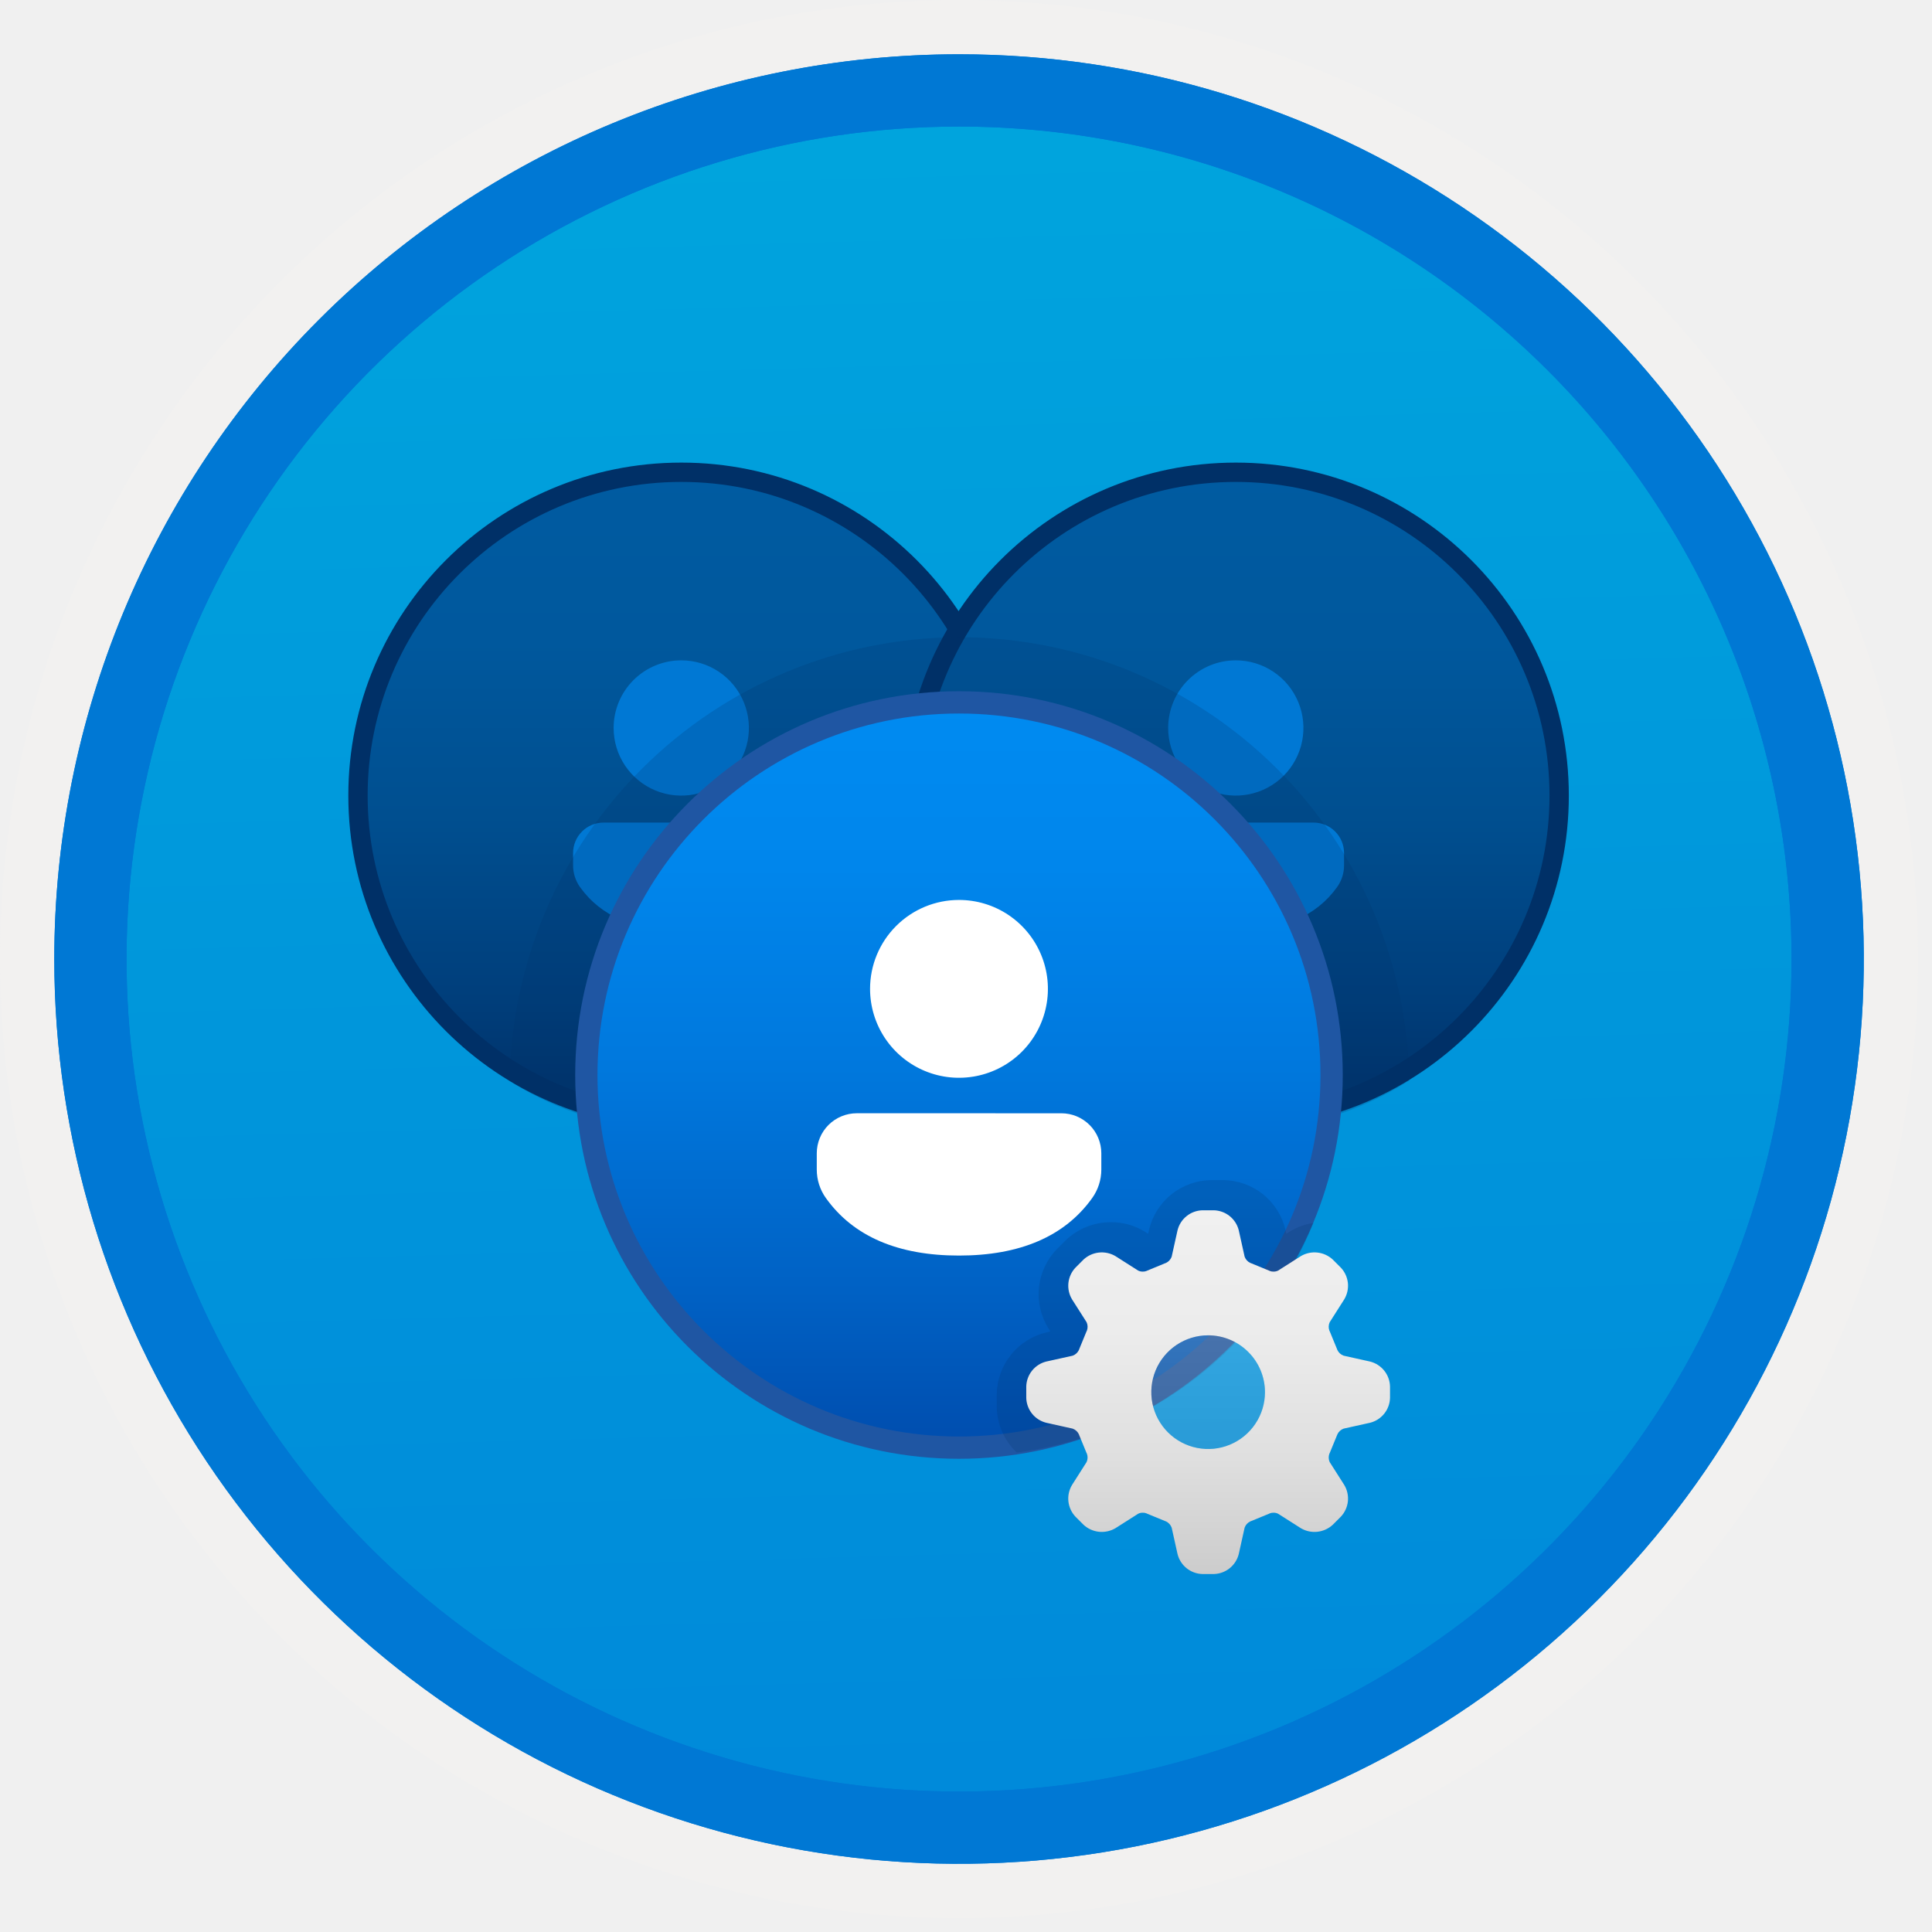
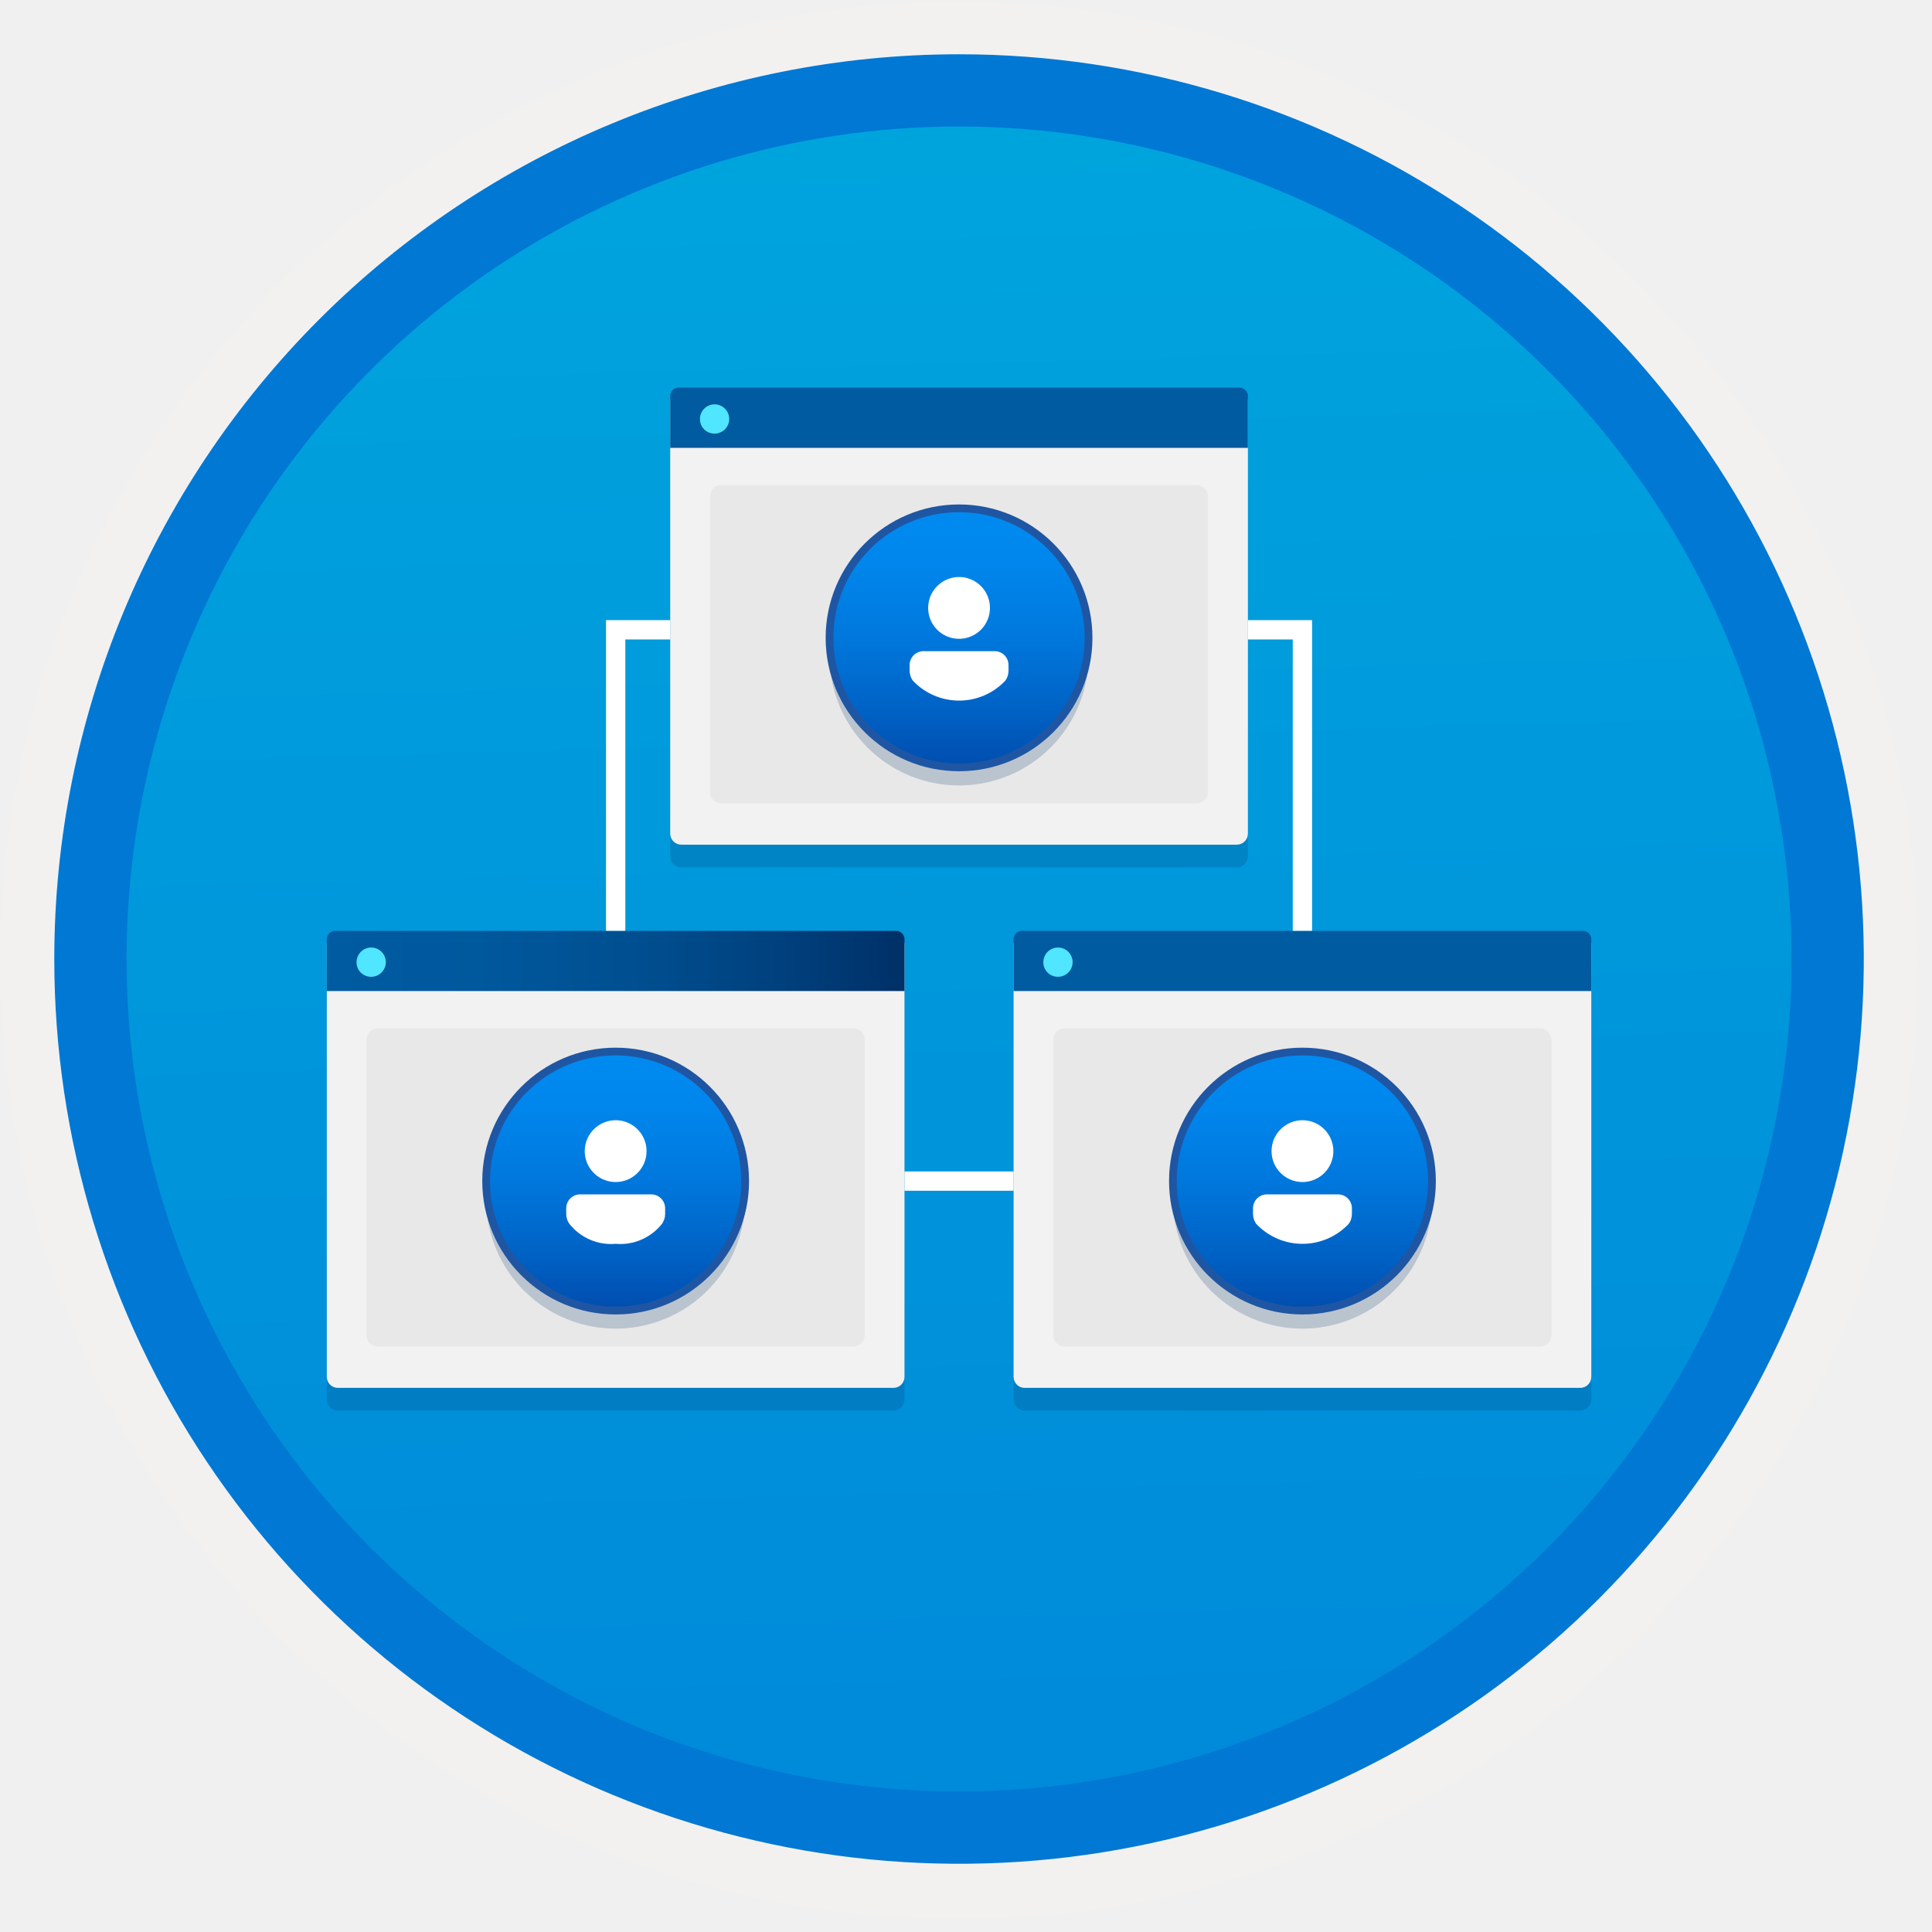
<svg xmlns="http://www.w3.org/2000/svg" width="100" height="100" viewBox="0 0 100 100" fill="none">
  <g clip-path="url(#clip0)">
-     <path d="M49.639 96.45C40.381 96.45 31.331 93.705 23.633 88.561C15.935 83.418 9.935 76.107 6.393 67.553C2.85 59 1.923 49.588 3.729 40.508C5.535 31.428 9.993 23.087 16.54 16.54C23.086 9.994 31.427 5.536 40.507 3.73C49.587 1.923 58.999 2.85 67.553 6.393C76.106 9.936 83.417 15.936 88.561 23.634C93.704 31.332 96.449 40.382 96.449 49.64C96.45 55.787 95.239 61.875 92.887 67.554C90.535 73.234 87.087 78.394 82.74 82.741C78.393 87.088 73.233 90.535 67.553 92.888C61.874 95.24 55.787 96.451 49.639 96.45V96.45Z" fill="url(#paint0_linear)" />
-     <path fill-rule="evenodd" clip-rule="evenodd" d="M95.54 49.64C95.54 58.718 92.848 67.592 87.805 75.141C82.761 82.689 75.592 88.572 67.205 92.046C58.818 95.52 49.589 96.429 40.685 94.658C31.782 92.887 23.603 88.515 17.184 82.096C10.765 75.677 6.393 67.498 4.622 58.595C2.851 49.691 3.76 40.462 7.234 32.075C10.708 23.688 16.591 16.519 24.139 11.476C31.688 6.432 40.562 3.74 49.64 3.74C55.668 3.74 61.636 4.927 67.205 7.234C72.774 9.541 77.834 12.921 82.096 17.184C86.359 21.446 89.739 26.506 92.046 32.075C94.353 37.644 95.54 43.612 95.54 49.64V49.64ZM49.64 3.62732e-07C59.458 3.62732e-07 69.055 2.911 77.219 8.366C85.382 13.82 91.744 21.573 95.501 30.644C99.258 39.714 100.242 49.695 98.326 59.324C96.411 68.954 91.683 77.799 84.741 84.741C77.799 91.683 68.954 96.411 59.324 98.326C49.695 100.242 39.714 99.258 30.644 95.501C21.573 91.744 13.82 85.382 8.366 77.219C2.911 69.055 -1.61629e-06 59.458 3.61524e-07 49.64C-0.001 43.121 1.283 36.666 3.777 30.643C6.271 24.62 9.928 19.147 14.537 14.537C19.147 9.928 24.62 6.271 30.643 3.777C36.666 1.283 43.121 -0.001 49.64 3.62732e-07V3.62732e-07Z" fill="#F2F1F0" />
-     <path fill-rule="evenodd" clip-rule="evenodd" d="M92.73 49.64C92.73 58.163 90.202 66.493 85.468 73.58C80.733 80.666 74.003 86.189 66.129 89.45C58.256 92.711 49.592 93.565 41.233 91.902C32.874 90.24 25.197 86.135 19.17 80.109C13.144 74.083 9.04 66.405 7.378 58.047C5.715 49.688 6.568 41.024 9.83 33.15C13.091 25.277 18.614 18.547 25.7 13.812C32.786 9.077 41.117 6.55 49.64 6.55C55.298 6.55 60.902 7.664 66.13 9.829C71.358 11.995 76.108 15.169 80.11 19.17C84.111 23.171 87.285 27.922 89.45 33.15C91.616 38.378 92.73 43.981 92.73 49.64ZM49.64 2.81C58.902 2.81 67.956 5.557 75.657 10.702C83.358 15.848 89.36 23.162 92.905 31.719C96.449 40.276 97.377 49.692 95.57 58.776C93.763 67.86 89.303 76.205 82.753 82.754C76.204 89.303 67.86 93.763 58.776 95.57C49.691 97.377 40.276 96.45 31.718 92.905C23.161 89.361 15.848 83.359 10.702 75.657C5.556 67.956 2.81 58.902 2.81 49.64C2.811 37.22 7.745 25.31 16.527 16.528C25.309 7.745 37.22 2.811 49.64 2.81V2.81Z" fill="#0078D4" />
-     <path fill-rule="evenodd" clip-rule="evenodd" d="M92.73 49.64C92.73 58.163 90.202 66.493 85.468 73.58C80.733 80.666 74.003 86.189 66.129 89.45C58.256 92.711 49.592 93.565 41.233 91.902C32.874 90.24 25.197 86.136 19.17 80.109C13.144 74.083 9.04 66.405 7.378 58.047C5.715 49.688 6.568 41.024 9.83 33.15C13.091 25.277 18.614 18.547 25.7 13.812C32.786 9.077 41.117 6.55 49.64 6.55C55.298 6.55 60.902 7.664 66.13 9.829C71.358 11.995 76.108 15.169 80.11 19.17C84.111 23.171 87.285 27.922 89.45 33.15C91.616 38.378 92.73 43.981 92.73 49.64V49.64ZM49.64 2.81C58.902 2.81 67.956 5.557 75.657 10.702C83.358 15.848 89.36 23.162 92.905 31.719C96.449 40.276 97.377 49.692 95.57 58.776C93.763 67.86 89.303 76.205 82.753 82.754C76.204 89.303 67.86 93.763 58.776 95.57C49.691 97.377 40.276 96.45 31.718 92.905C23.161 89.361 15.848 83.359 10.702 75.657C5.556 67.956 2.81 58.902 2.81 49.64C2.811 37.22 7.745 25.31 16.527 16.528C25.309 7.745 37.22 2.811 49.64 2.81V2.81Z" fill="#0078D4" />
-     <path d="M35.264 57.915C44.507 57.915 52 50.422 52 41.179C52 31.937 44.507 24.444 35.264 24.444C26.021 24.444 18.529 31.937 18.529 41.179C18.529 50.422 26.021 57.915 35.264 57.915Z" fill="url(#paint1_linear)" stroke="#003067" stroke-miterlimit="10" />
-     <path d="M39.291 42.577C39.498 42.577 39.702 42.618 39.893 42.697C40.084 42.776 40.258 42.892 40.404 43.038C40.55 43.185 40.666 43.358 40.745 43.549C40.825 43.74 40.865 43.945 40.865 44.152V44.795C40.865 45.196 40.74 45.588 40.506 45.914C39.424 47.429 37.657 48.179 35.262 48.179C32.867 48.179 31.1 47.429 30.02 45.913C29.788 45.587 29.663 45.197 29.663 44.796V44.152C29.663 43.945 29.704 43.74 29.783 43.549C29.862 43.358 29.978 43.185 30.124 43.039C30.27 42.892 30.444 42.776 30.635 42.697C30.826 42.618 31.031 42.577 31.238 42.577L39.291 42.577ZM35.262 34.179C35.954 34.179 36.631 34.384 37.207 34.769C37.782 35.153 38.231 35.7 38.496 36.34C38.761 36.98 38.831 37.683 38.696 38.362C38.56 39.042 38.227 39.665 37.737 40.155C37.248 40.645 36.624 40.978 35.945 41.113C35.266 41.248 34.562 41.179 33.922 40.914C33.282 40.649 32.736 40.2 32.351 39.624C31.966 39.049 31.761 38.372 31.761 37.679C31.761 36.751 32.13 35.861 32.786 35.204C33.443 34.548 34.333 34.179 35.262 34.179V34.179Z" fill="#0078D4" />
-     <path d="M63.967 57.915C73.209 57.915 80.702 50.422 80.702 41.179C80.702 31.937 73.209 24.444 63.967 24.444C54.724 24.444 47.231 31.937 47.231 41.179C47.231 50.422 54.724 57.915 63.967 57.915Z" fill="url(#paint2_linear)" stroke="#003067" stroke-miterlimit="10" />
-     <path d="M67.993 42.577C68.2 42.577 68.405 42.618 68.596 42.697C68.787 42.776 68.96 42.892 69.106 43.038C69.253 43.185 69.369 43.358 69.448 43.549C69.527 43.74 69.568 43.945 69.568 44.152V44.795C69.568 45.196 69.442 45.588 69.209 45.914C68.126 47.429 66.359 48.179 63.964 48.179C61.569 48.179 59.803 47.429 58.723 45.913C58.49 45.587 58.365 45.197 58.365 44.796V44.152C58.365 43.945 58.406 43.74 58.485 43.549C58.564 43.358 58.68 43.185 58.827 43.038C58.973 42.892 59.146 42.776 59.337 42.697C59.529 42.618 59.733 42.577 59.94 42.577H67.993ZM63.964 34.179C64.657 34.179 65.334 34.384 65.909 34.769C66.485 35.153 66.934 35.7 67.199 36.34C67.464 36.98 67.533 37.683 67.398 38.362C67.263 39.042 66.929 39.665 66.44 40.155C65.95 40.645 65.326 40.978 64.647 41.113C63.968 41.248 63.264 41.179 62.625 40.914C61.985 40.649 61.438 40.2 61.053 39.624C60.669 39.049 60.464 38.372 60.464 37.679C60.464 36.751 60.832 35.861 61.489 35.204C62.145 34.548 63.036 34.179 63.964 34.179V34.179Z" fill="#0078D4" />
-     <path opacity="0.2" d="M49.797 32.983C49.752 32.983 49.707 32.98 49.662 32.98C49.602 32.98 49.543 32.984 49.484 32.984C49.535 33.066 49.59 33.145 49.64 33.228C49.69 33.145 49.746 33.066 49.797 32.983Z" fill="#003067" />
-     <path opacity="0.2" d="M49.797 32.983C49.746 33.066 49.69 33.145 49.64 33.228C49.59 33.145 49.535 33.066 49.484 32.984C43.396 33.038 37.571 35.471 33.253 39.764C28.936 44.056 26.47 49.868 26.382 55.955C28.266 57.147 30.37 57.95 32.569 58.315C34.769 58.68 37.02 58.6 39.188 58.081C41.356 57.561 43.398 56.612 45.194 55.289C46.989 53.967 48.501 52.298 49.64 50.381C50.781 52.302 52.297 53.973 54.096 55.297C55.896 56.62 57.943 57.569 60.116 58.086C62.289 58.604 64.544 58.679 66.747 58.309C68.95 57.938 71.056 57.129 72.94 55.929C72.846 49.839 70.371 44.028 66.046 39.739C61.72 35.451 55.888 33.026 49.797 32.983V32.983Z" fill="#003067" />
-     <path d="M49.637 74.93C60.289 74.93 68.924 66.294 68.924 55.642C68.924 44.99 60.289 36.355 49.637 36.355C38.985 36.355 30.349 44.99 30.349 55.642C30.349 66.294 38.985 74.93 49.637 74.93Z" fill="url(#paint3_linear)" stroke="#1F56A3" stroke-width="1.153" stroke-miterlimit="10" />
-     <path d="M54.934 57.623C55.206 57.623 55.475 57.676 55.726 57.78C55.977 57.884 56.205 58.037 56.398 58.229C56.59 58.421 56.742 58.649 56.846 58.9C56.95 59.152 57.004 59.421 57.004 59.693V60.538C57.004 61.066 56.839 61.58 56.532 62.01C55.109 64.001 52.785 64.988 49.637 64.988C46.488 64.988 44.166 64.001 42.746 62.008C42.44 61.58 42.276 61.066 42.276 60.539V59.693C42.276 59.421 42.33 59.151 42.434 58.9C42.538 58.649 42.69 58.421 42.882 58.229C43.075 58.036 43.303 57.884 43.554 57.78C43.805 57.676 44.074 57.622 44.346 57.622L54.934 57.623ZM49.637 46.581C50.547 46.581 51.437 46.85 52.194 47.356C52.951 47.862 53.541 48.581 53.889 49.422C54.238 50.263 54.329 51.188 54.151 52.081C53.974 52.974 53.535 53.794 52.892 54.438C52.248 55.081 51.428 55.52 50.535 55.697C49.642 55.875 48.717 55.784 47.876 55.435C47.035 55.087 46.316 54.497 45.81 53.74C45.304 52.983 45.034 52.093 45.034 51.183C45.034 49.962 45.519 48.792 46.383 47.929C47.246 47.066 48.416 46.581 49.637 46.581V46.581Z" fill="white" />
-     <path opacity="0.2" d="M67.984 63.302C67.54 63.367 67.115 63.524 66.735 63.763L66.581 63.861L66.541 63.683C66.374 62.947 65.962 62.289 65.374 61.817C64.785 61.345 64.054 61.085 63.299 61.081H62.71C61.955 61.086 61.224 61.345 60.635 61.817C60.047 62.289 59.635 62.947 59.468 63.683L59.428 63.861L59.273 63.762C58.745 63.431 58.133 63.257 57.51 63.261C56.625 63.255 55.774 63.599 55.142 64.217L54.725 64.633C54.195 65.17 53.862 65.871 53.779 66.621C53.697 67.371 53.871 68.127 54.273 68.766L54.369 68.919L54.192 68.958C53.456 69.126 52.799 69.537 52.326 70.126C51.854 70.715 51.595 71.446 51.591 72.201V72.79C51.593 73.238 51.687 73.681 51.865 74.093C52.044 74.504 52.303 74.875 52.629 75.184C56.01 74.738 59.213 73.403 61.911 71.316C64.608 69.229 66.704 66.463 67.984 63.302V63.302Z" fill="#003067" />
-     <path d="M65.475 72.058C65.475 72.64 65.303 73.209 64.979 73.692C64.656 74.176 64.197 74.553 63.659 74.776C63.122 74.999 62.53 75.057 61.959 74.943C61.389 74.83 60.865 74.55 60.453 74.138C60.042 73.727 59.761 73.203 59.648 72.632C59.535 72.061 59.593 71.47 59.815 70.932C60.038 70.395 60.415 69.935 60.899 69.612C61.383 69.289 61.952 69.116 62.533 69.116C63.313 69.117 64.061 69.427 64.612 69.979C65.164 70.53 65.474 71.278 65.475 72.058ZM70.912 70.473L69.544 70.169C69.402 70.118 69.287 70.012 69.222 69.876C69.218 69.861 69.213 69.847 69.206 69.832L68.829 68.915C68.822 68.899 68.815 68.883 68.807 68.868C68.756 68.727 68.763 68.572 68.826 68.436L69.578 67.254C69.732 66.998 69.798 66.698 69.766 66.401C69.733 66.104 69.604 65.826 69.398 65.609L68.982 65.193C68.763 64.991 68.486 64.864 68.189 64.832C67.894 64.799 67.595 64.863 67.338 65.013L66.155 65.765C66.079 65.803 65.996 65.821 65.911 65.818C65.847 65.82 65.783 65.809 65.723 65.784C65.708 65.776 65.692 65.769 65.676 65.762L64.759 65.385C64.745 65.379 64.73 65.373 64.715 65.369C64.579 65.304 64.473 65.189 64.422 65.047L64.118 63.679C64.046 63.389 63.88 63.131 63.647 62.944C63.414 62.757 63.126 62.652 62.827 62.644H62.239C61.94 62.652 61.652 62.757 61.419 62.944C61.186 63.131 61.021 63.389 60.949 63.679L60.645 65.048C60.593 65.189 60.488 65.304 60.352 65.369C60.337 65.373 60.322 65.379 60.307 65.385L59.39 65.763C59.374 65.769 59.358 65.776 59.343 65.784C59.283 65.809 59.219 65.82 59.155 65.818C59.071 65.821 58.987 65.803 58.911 65.765L57.729 65.013C57.472 64.863 57.173 64.8 56.877 64.832C56.581 64.865 56.303 64.991 56.085 65.193L55.669 65.609C55.463 65.826 55.334 66.104 55.301 66.401C55.269 66.698 55.334 66.998 55.488 67.254L56.241 68.436C56.304 68.572 56.31 68.727 56.26 68.868C56.252 68.883 56.244 68.899 56.237 68.915L55.86 69.832C55.854 69.847 55.849 69.861 55.844 69.876C55.779 70.013 55.664 70.118 55.522 70.17L54.155 70.473C53.865 70.545 53.606 70.711 53.419 70.944C53.232 71.177 53.127 71.465 53.119 71.764V72.352C53.127 72.651 53.232 72.939 53.419 73.172C53.606 73.405 53.864 73.57 54.154 73.642L55.523 73.946C55.664 73.998 55.779 74.103 55.844 74.24C55.849 74.255 55.854 74.269 55.86 74.284L56.237 75.201C56.244 75.217 56.251 75.233 56.26 75.248C56.31 75.389 56.304 75.544 56.24 75.68L55.488 76.862C55.334 77.118 55.268 77.418 55.301 77.715C55.334 78.012 55.463 78.29 55.669 78.507L56.085 78.923C56.303 79.125 56.581 79.251 56.877 79.284C57.173 79.316 57.472 79.253 57.729 79.103L58.911 78.351C58.987 78.313 59.071 78.295 59.155 78.298C59.219 78.295 59.283 78.307 59.343 78.332C59.358 78.339 59.374 78.347 59.39 78.354L60.307 78.731C60.322 78.737 60.337 78.743 60.352 78.747C60.488 78.812 60.593 78.927 60.645 79.069L60.949 80.437C61.021 80.727 61.186 80.985 61.419 81.172C61.652 81.359 61.94 81.464 62.239 81.472H62.828C63.126 81.464 63.414 81.359 63.647 81.172C63.88 80.985 64.046 80.727 64.118 80.437L64.422 79.069C64.474 78.927 64.579 78.812 64.715 78.747C64.73 78.743 64.745 78.737 64.759 78.731L65.676 78.354C65.692 78.347 65.708 78.339 65.724 78.332C65.783 78.307 65.847 78.296 65.911 78.298C65.996 78.295 66.079 78.313 66.155 78.351L67.337 79.103C67.595 79.253 67.893 79.317 68.189 79.284C68.485 79.252 68.763 79.125 68.982 78.923L69.398 78.507C69.604 78.29 69.733 78.012 69.766 77.715C69.798 77.418 69.733 77.118 69.579 76.862L68.826 75.68C68.795 75.612 68.777 75.54 68.774 75.466C68.77 75.392 68.782 75.318 68.807 75.248C68.815 75.233 68.823 75.217 68.829 75.201L69.206 74.284C69.213 74.269 69.218 74.255 69.223 74.24C69.287 74.103 69.403 73.998 69.544 73.946L70.912 73.642C71.202 73.57 71.46 73.405 71.647 73.172C71.834 72.939 71.94 72.651 71.947 72.352V71.764C71.94 71.465 71.834 71.177 71.647 70.944C71.46 70.711 71.202 70.546 70.912 70.473V70.473Z" fill="url(#paint4_linear)" />
-     <path opacity="0.2" d="M65.475 72.058C65.475 72.639 65.303 73.208 64.98 73.692C64.656 74.176 64.197 74.553 63.659 74.775C63.122 74.998 62.53 75.056 61.959 74.943C61.389 74.829 60.865 74.549 60.453 74.138C60.042 73.726 59.762 73.202 59.648 72.632C59.535 72.061 59.593 71.469 59.816 70.932C60.038 70.394 60.415 69.935 60.899 69.612C61.383 69.288 61.952 69.116 62.533 69.116C63.313 69.117 64.061 69.427 64.613 69.978C65.164 70.53 65.474 71.278 65.475 72.058Z" fill="url(#paint5_linear)" />
+     <path d="M49.64 96.45C40.382 96.45 31.331 93.705 23.633 88.561C15.935 83.418 9.936 76.107 6.393 67.553C2.85 59 1.923 49.588 3.729 40.508C5.535 31.428 9.993 23.087 16.54 16.54C23.086 9.994 31.427 5.536 40.507 3.73C49.588 1.923 59 2.85 67.553 6.393C76.106 9.936 83.417 15.936 88.561 23.634C93.704 31.332 96.45 40.382 96.45 49.64C96.45 55.787 95.24 61.875 92.887 67.554C90.535 73.234 87.087 78.394 82.74 82.741C78.393 87.088 73.233 90.535 67.553 92.888C61.874 95.24 55.787 96.451 49.64 96.45V96.45Z" fill="url(#paint0_linear)" />
+     <path fill-rule="evenodd" clip-rule="evenodd" d="M95.54 49.71C95.54 58.788 92.848 67.663 87.805 75.211C82.761 82.759 75.593 88.642 67.205 92.116C58.818 95.59 49.589 96.499 40.686 94.728C31.782 92.957 23.603 88.586 17.184 82.166C10.765 75.747 6.393 67.569 4.622 58.665C2.851 49.761 3.76 40.532 7.234 32.145C10.708 23.758 16.591 16.589 24.14 11.546C31.688 6.502 40.562 3.81 49.64 3.81C55.668 3.81 61.637 4.998 67.205 7.304C72.774 9.611 77.834 12.992 82.097 17.254C86.359 21.516 89.74 26.576 92.046 32.145C94.353 37.714 95.54 43.683 95.54 49.71V49.71ZM49.64 0.07C59.458 0.07 69.055 2.982 77.219 8.436C85.382 13.891 91.745 21.643 95.502 30.714C99.259 39.784 100.242 49.765 98.326 59.395C96.411 69.024 91.683 77.869 84.741 84.811C77.799 91.753 68.954 96.481 59.325 98.397C49.695 100.312 39.714 99.329 30.644 95.572C21.573 91.815 13.821 85.452 8.366 77.289C2.912 69.126 0 59.528 0 49.71C-0.001 43.191 1.283 36.736 3.777 30.713C6.272 24.69 9.928 19.217 14.538 14.608C19.147 9.998 24.62 6.342 30.643 3.847C36.666 1.353 43.121 0.07 49.64 0.07V0.07Z" fill="#F2F1F0" />
+     <path fill-rule="evenodd" clip-rule="evenodd" d="M92.73 49.639C92.73 58.161 90.203 66.492 85.468 73.578C80.734 80.664 74.004 86.187 66.13 89.449C58.257 92.71 49.593 93.563 41.234 91.901C32.875 90.238 25.197 86.134 19.171 80.108C13.145 74.082 9.041 66.404 7.378 58.045C5.716 49.686 6.569 41.023 9.83 33.149C13.092 25.275 18.615 18.545 25.701 13.811C32.787 9.076 41.118 6.549 49.64 6.549C55.299 6.548 60.903 7.663 66.13 9.828C71.359 11.993 76.109 15.167 80.11 19.169C84.112 23.17 87.286 27.92 89.451 33.148C91.616 38.377 92.731 43.98 92.73 49.639V49.639ZM49.64 2.809C58.902 2.809 67.957 5.555 75.658 10.701C83.359 15.847 89.361 23.16 92.906 31.718C96.45 40.275 97.377 49.691 95.57 58.775C93.763 67.859 89.303 76.203 82.754 82.752C76.205 89.302 67.861 93.762 58.776 95.569C49.692 97.376 40.276 96.448 31.719 92.904C23.162 89.359 15.848 83.357 10.703 75.656C5.557 67.955 2.81 58.901 2.81 49.639C2.811 37.219 7.746 25.308 16.528 16.526C25.31 7.744 37.221 2.81 49.64 2.809V2.809Z" fill="#0078D4" />
+     <path opacity="0.2" d="M17.485 73.01H46.247C46.398 73.01 46.543 72.949 46.65 72.843C46.757 72.736 46.817 72.591 46.817 72.44V49.984H16.915V72.44C16.915 72.591 16.975 72.736 17.082 72.843C17.189 72.949 17.334 73.01 17.485 73.01Z" fill="#003067" />
+     <path d="M17.485 71.836H46.247C46.398 71.836 46.543 71.776 46.65 71.669C46.757 71.562 46.817 71.417 46.817 71.266V48.81H16.915V71.266C16.915 71.417 16.975 71.562 17.082 71.669C17.189 71.776 17.334 71.836 17.485 71.836V71.836Z" fill="#F2F2F2" />
+     <path d="M16.915 51.297H46.817V48.617C46.817 48.559 46.806 48.502 46.784 48.449C46.762 48.396 46.73 48.348 46.689 48.307C46.649 48.267 46.6 48.235 46.547 48.213C46.494 48.191 46.437 48.179 46.38 48.18H17.352C17.294 48.179 17.237 48.191 17.184 48.213C17.131 48.235 17.083 48.267 17.042 48.307C17.002 48.348 16.969 48.396 16.948 48.449C16.926 48.502 16.914 48.559 16.915 48.617V51.297Z" fill="url(#paint1_linear)" />
+     <path d="M19.215 50.559C19.365 50.559 19.511 50.514 19.636 50.43C19.76 50.346 19.857 50.227 19.914 50.089C19.971 49.95 19.985 49.798 19.956 49.651C19.926 49.504 19.853 49.369 19.747 49.263C19.641 49.158 19.505 49.086 19.358 49.057C19.211 49.028 19.059 49.044 18.92 49.102C18.782 49.159 18.664 49.257 18.581 49.382C18.498 49.507 18.454 49.653 18.455 49.803C18.454 49.903 18.473 50.002 18.511 50.095C18.549 50.187 18.605 50.271 18.676 50.341C18.747 50.411 18.831 50.467 18.923 50.505C19.016 50.542 19.115 50.56 19.215 50.559V50.559Z" fill="#50E6FF" />
+     <path d="M44.167 53.227H19.559C19.235 53.227 18.972 53.489 18.972 53.814V69.11C18.972 69.435 19.235 69.698 19.559 69.698H44.167C44.491 69.698 44.754 69.435 44.754 69.11V53.814C44.754 53.489 44.491 53.227 44.167 53.227Z" fill="#E8E8E8" />
+     <path opacity="0.2" d="M31.866 55.361C30.54 55.361 29.244 55.755 28.141 56.491C27.039 57.228 26.18 58.275 25.672 59.5C25.165 60.725 25.032 62.073 25.291 63.373C25.549 64.674 26.188 65.868 27.125 66.806C28.063 67.744 29.258 68.382 30.558 68.641C31.859 68.9 33.207 68.767 34.432 68.259C35.657 67.752 36.704 66.893 37.44 65.79C38.177 64.688 38.57 63.391 38.57 62.066C38.57 61.185 38.397 60.313 38.06 59.5C37.723 58.687 37.229 57.947 36.607 57.325C35.984 56.702 35.245 56.209 34.431 55.872C33.618 55.535 32.746 55.361 31.866 55.361V55.361Z" fill="#003067" />
+     <path d="M31.866 67.836C35.569 67.836 38.57 64.835 38.57 61.132C38.57 57.429 35.569 54.428 31.866 54.428C28.163 54.428 25.162 57.429 25.162 61.132C25.162 64.835 28.163 67.836 31.866 67.836Z" fill="url(#paint2_linear)" stroke="#1F56A3" stroke-width="0.401" stroke-miterlimit="10" />
+     <path d="M33.707 61.821C33.801 61.821 33.895 61.839 33.982 61.875C34.07 61.911 34.149 61.964 34.216 62.031C34.283 62.098 34.336 62.177 34.372 62.265C34.408 62.352 34.427 62.446 34.427 62.54V62.834C34.427 63.017 34.369 63.196 34.263 63.346C33.98 63.703 33.613 63.985 33.195 64.165C32.776 64.346 32.32 64.42 31.866 64.38C31.412 64.42 30.956 64.346 30.537 64.165C30.119 63.985 29.753 63.703 29.471 63.345C29.364 63.196 29.307 63.017 29.307 62.834V62.54C29.307 62.446 29.326 62.352 29.362 62.265C29.398 62.177 29.451 62.098 29.518 62.031C29.585 61.964 29.664 61.911 29.752 61.875C29.839 61.839 29.932 61.82 30.027 61.82L33.707 61.821ZM31.866 57.982C32.182 57.982 32.492 58.076 32.755 58.252C33.018 58.428 33.223 58.678 33.344 58.97C33.465 59.262 33.497 59.584 33.435 59.894C33.373 60.205 33.221 60.49 32.997 60.714C32.773 60.937 32.488 61.09 32.178 61.151C31.868 61.213 31.546 61.181 31.254 61.06C30.961 60.939 30.712 60.734 30.536 60.471C30.36 60.208 30.266 59.899 30.266 59.582C30.266 59.158 30.435 58.751 30.735 58.451C31.035 58.151 31.442 57.982 31.866 57.982V57.982Z" fill="white" />
+     <path opacity="0.2" d="M53.034 73.01H81.796C81.947 73.01 82.092 72.949 82.198 72.843C82.305 72.736 82.365 72.591 82.366 72.44V49.984H52.463V72.44C52.464 72.591 52.524 72.736 52.631 72.843C52.738 72.949 52.883 73.01 53.034 73.01Z" fill="#003067" />
+     <path d="M53.034 71.836H81.796C81.947 71.836 82.092 71.776 82.198 71.669C82.305 71.562 82.365 71.417 82.366 71.266V48.81H52.463V71.266C52.464 71.417 52.524 71.562 52.631 71.669C52.738 71.776 52.883 71.836 53.034 71.836V71.836Z" fill="#F2F2F2" />
+     <path d="M52.463 51.297H82.366V48.617C82.366 48.559 82.355 48.502 82.333 48.449C82.311 48.396 82.279 48.348 82.238 48.307C82.198 48.267 82.149 48.235 82.096 48.213C82.043 48.191 81.986 48.179 81.929 48.18H52.901C52.843 48.179 52.786 48.191 52.733 48.213C52.68 48.235 52.632 48.267 52.591 48.307C52.55 48.348 52.518 48.396 52.496 48.449C52.474 48.502 52.463 48.559 52.463 48.617V51.297Z" fill="url(#paint3_linear)" />
+     <path d="M54.764 50.559C54.913 50.559 55.06 50.514 55.184 50.43C55.309 50.346 55.406 50.227 55.462 50.089C55.519 49.95 55.534 49.798 55.504 49.651C55.474 49.504 55.402 49.369 55.295 49.263C55.189 49.158 55.054 49.086 54.907 49.057C54.76 49.028 54.607 49.044 54.469 49.102C54.331 49.159 54.212 49.257 54.13 49.382C54.047 49.507 54.003 49.653 54.003 49.803C54.002 49.903 54.022 50.002 54.059 50.095C54.097 50.187 54.154 50.271 54.224 50.341C54.295 50.411 54.379 50.467 54.472 50.505C54.565 50.542 54.664 50.56 54.764 50.559V50.559Z" fill="#50E6FF" />
+     <path d="M79.715 53.227H55.108C54.784 53.227 54.521 53.489 54.521 53.814V69.11C54.521 69.435 54.784 69.698 55.108 69.698H79.715C80.04 69.698 80.302 69.435 80.302 69.11V53.814C80.302 53.489 80.04 53.227 79.715 53.227Z" fill="#E8E8E8" />
+     <path opacity="0.2" d="M67.415 55.361C66.089 55.361 64.792 55.755 63.69 56.491C62.587 57.228 61.728 58.275 61.221 59.5C60.713 60.725 60.581 62.073 60.839 63.373C61.098 64.674 61.736 65.868 62.674 66.806C63.612 67.744 64.806 68.382 66.107 68.641C67.407 68.9 68.755 68.767 69.98 68.259C71.205 67.752 72.252 66.893 72.989 65.79C73.726 64.688 74.119 63.391 74.119 62.066C74.119 61.185 73.945 60.313 73.609 59.5C73.272 58.687 72.778 57.947 72.155 57.325C71.533 56.702 70.793 56.209 69.98 55.872C69.167 55.535 68.295 55.361 67.415 55.361V55.361Z" fill="#003067" />
+     <path d="M67.415 67.836C71.117 67.836 74.119 64.835 74.119 61.132C74.119 57.429 71.117 54.428 67.415 54.428C63.712 54.428 60.71 57.429 60.71 61.132C60.71 64.835 63.712 67.836 67.415 67.836Z" fill="url(#paint4_linear)" stroke="#1F56A3" stroke-width="0.401" stroke-miterlimit="10" />
+     <path d="M69.256 61.821C69.35 61.821 69.444 61.839 69.531 61.875C69.618 61.911 69.698 61.964 69.764 62.031C69.831 62.098 69.884 62.177 69.92 62.265C69.957 62.352 69.975 62.446 69.975 62.54V62.834C69.975 63.017 69.918 63.196 69.811 63.346C69.504 63.672 69.132 63.933 68.72 64.111C68.308 64.289 67.864 64.381 67.415 64.38C66.966 64.38 66.522 64.289 66.11 64.111C65.698 63.932 65.327 63.672 65.019 63.345C64.913 63.196 64.856 63.017 64.856 62.834V62.54C64.856 62.446 64.875 62.352 64.911 62.265C64.947 62.177 65 62.098 65.067 62.031C65.133 61.964 65.213 61.911 65.3 61.875C65.388 61.839 65.481 61.821 65.576 61.821H69.256ZM67.415 57.983C67.731 57.983 68.04 58.076 68.303 58.252C68.566 58.428 68.772 58.678 68.892 58.97C69.014 59.262 69.045 59.584 68.984 59.894C68.922 60.205 68.769 60.49 68.546 60.714C68.322 60.937 68.037 61.09 67.727 61.151C67.416 61.213 67.095 61.181 66.802 61.06C66.51 60.939 66.26 60.734 66.084 60.471C65.909 60.208 65.815 59.899 65.815 59.582C65.815 59.372 65.856 59.164 65.936 58.97C66.017 58.776 66.135 58.6 66.283 58.451C66.432 58.303 66.608 58.185 66.802 58.104C66.996 58.024 67.204 57.982 67.415 57.982V57.983Z" fill="white" />
+     <path opacity="0.2" d="M35.259 44.895H64.021C64.172 44.894 64.317 44.834 64.424 44.727C64.531 44.62 64.591 44.476 64.592 44.325V21.869H34.689V44.325C34.689 44.476 34.75 44.62 34.856 44.727C34.963 44.834 35.108 44.894 35.259 44.895Z" fill="#003067" />
+     <path d="M35.259 43.719H64.021C64.172 43.719 64.317 43.658 64.424 43.551C64.531 43.445 64.591 43.3 64.592 43.149V20.693H34.689V43.149C34.689 43.3 34.75 43.445 34.856 43.551C34.963 43.658 35.108 43.719 35.259 43.719Z" fill="#F2F2F2" />
+     <path d="M34.689 23.18H64.592V20.5C64.592 20.442 64.581 20.385 64.559 20.332C64.537 20.279 64.504 20.231 64.464 20.19C64.423 20.15 64.375 20.117 64.322 20.096C64.269 20.074 64.212 20.062 64.154 20.062H35.126C35.069 20.062 35.012 20.074 34.959 20.096C34.906 20.117 34.857 20.15 34.817 20.19C34.776 20.231 34.744 20.279 34.722 20.332C34.7 20.385 34.689 20.442 34.689 20.5V23.18Z" fill="url(#paint5_linear)" />
+     <path d="M36.989 22.444C37.139 22.443 37.285 22.398 37.41 22.315C37.534 22.231 37.631 22.112 37.688 21.974C37.745 21.835 37.76 21.683 37.73 21.535C37.7 21.389 37.627 21.254 37.521 21.148C37.415 21.042 37.279 20.971 37.132 20.942C36.985 20.913 36.833 20.928 36.694 20.986C36.556 21.044 36.438 21.142 36.355 21.267C36.272 21.392 36.228 21.538 36.229 21.688C36.228 21.788 36.247 21.887 36.285 21.979C36.323 22.072 36.379 22.155 36.45 22.226C36.521 22.296 36.605 22.352 36.698 22.389C36.79 22.427 36.889 22.445 36.989 22.444V22.444Z" fill="#50E6FF" />
+     <path d="M61.941 25.109H37.334C37.01 25.109 36.747 25.372 36.747 25.696V40.993C36.747 41.318 37.01 41.58 37.334 41.58H61.941C62.265 41.58 62.528 41.318 62.528 40.993V25.696C62.528 25.372 62.265 25.109 61.941 25.109Z" fill="#E8E8E8" />
+     <path opacity="0.2" d="M49.64 27.246C48.314 27.246 47.018 27.639 45.916 28.376C44.813 29.113 43.954 30.16 43.446 31.385C42.939 32.61 42.806 33.958 43.065 35.258C43.324 36.559 43.962 37.753 44.9 38.691C45.837 39.628 47.032 40.267 48.332 40.526C49.633 40.784 50.981 40.651 52.206 40.144C53.431 39.637 54.478 38.777 55.215 37.675C55.951 36.572 56.344 35.276 56.344 33.95C56.344 33.07 56.171 32.198 55.834 31.385C55.497 30.571 55.003 29.832 54.381 29.21C53.758 28.587 53.019 28.093 52.206 27.756C51.392 27.419 50.521 27.246 49.64 27.246Z" fill="#003067" />
+     <path d="M49.64 39.719C53.343 39.719 56.344 36.717 56.344 33.015C56.344 29.312 53.343 26.311 49.64 26.311C45.938 26.311 42.936 29.312 42.936 33.015C42.936 36.717 45.938 39.719 49.64 39.719Z" fill="url(#paint6_linear)" stroke="#1F56A3" stroke-width="0.401" stroke-miterlimit="10" />
+     <path d="M51.481 33.703C51.576 33.703 51.669 33.722 51.757 33.758C51.844 33.794 51.923 33.847 51.99 33.914C52.057 33.981 52.11 34.06 52.146 34.148C52.182 34.235 52.201 34.328 52.201 34.423V34.717C52.201 34.9 52.144 35.079 52.037 35.228C51.729 35.555 51.358 35.816 50.946 35.994C50.534 36.172 50.09 36.263 49.641 36.263C49.192 36.263 48.748 36.171 48.336 35.993C47.924 35.815 47.553 35.555 47.245 35.228C47.139 35.079 47.082 34.9 47.082 34.717V34.423C47.082 34.328 47.1 34.235 47.137 34.147C47.173 34.06 47.226 33.981 47.292 33.914C47.359 33.847 47.439 33.794 47.526 33.758C47.613 33.722 47.707 33.703 47.801 33.703L51.481 33.703ZM49.64 29.865C49.957 29.865 50.266 29.959 50.529 30.135C50.792 30.311 50.997 30.561 51.118 30.853C51.239 31.145 51.271 31.467 51.209 31.777C51.148 32.087 50.995 32.373 50.772 32.596C50.548 32.82 50.263 32.972 49.953 33.034C49.642 33.096 49.321 33.064 49.028 32.943C48.736 32.822 48.486 32.617 48.31 32.354C48.134 32.091 48.041 31.782 48.041 31.465C48.041 31.255 48.082 31.047 48.162 30.853C48.243 30.659 48.361 30.482 48.509 30.334C48.658 30.185 48.834 30.067 49.028 29.987C49.222 29.907 49.43 29.865 49.64 29.865V29.865Z" fill="white" />
+     <path d="M46.817 61.133H52.463" stroke="white" stroke-miterlimit="10" />
+     <path d="M34.689 32.598H31.867V48.179" stroke="white" stroke-miterlimit="10" />
+     <path d="M64.591 32.598H67.413V48.179" stroke="white" stroke-miterlimit="10" />
  </g>
  <defs>
    <linearGradient id="paint0_linear" x1="47.869" y1="-15.153" x2="51.852" y2="130.615" gradientUnits="userSpaceOnUse">
      <stop stop-color="#00ABDE" />
      <stop offset="1" stop-color="#007ED8" />
    </linearGradient>
-     <linearGradient id="paint1_linear" x1="35.264" y1="24.444" x2="35.264" y2="57.975" gradientUnits="userSpaceOnUse">
+     <linearGradient id="paint1_linear" x1="16.915" y1="49.739" x2="46.871" y2="49.739" gradientUnits="userSpaceOnUse">
      <stop stop-color="#005BA1" />
      <stop offset="0.26" stop-color="#00589D" />
      <stop offset="0.53" stop-color="#004F90" />
      <stop offset="0.8" stop-color="#003F7C" />
      <stop offset="1" stop-color="#003067" />
    </linearGradient>
-     <linearGradient id="paint2_linear" x1="63.967" y1="24.444" x2="63.967" y2="57.975" gradientUnits="userSpaceOnUse">
+     <linearGradient id="paint2_linear" x1="31.866" y1="67.836" x2="31.866" y2="54.428" gradientUnits="userSpaceOnUse">
+       <stop stop-color="#004DAE" />
+       <stop offset="0.21" stop-color="#0061C4" />
+       <stop offset="0.51" stop-color="#0078DD" />
+       <stop offset="0.78" stop-color="#0086EC" />
+       <stop offset="1" stop-color="#008BF1" />
+     </linearGradient>
+     <linearGradient id="paint3_linear" x1="1621.25" y1="203.245" x2="2517.02" y2="203.245" gradientUnits="userSpaceOnUse">
      <stop stop-color="#005BA1" />
      <stop offset="0.26" stop-color="#00589D" />
      <stop offset="0.53" stop-color="#004F90" />
      <stop offset="0.8" stop-color="#003F7C" />
      <stop offset="1" stop-color="#003067" />
    </linearGradient>
-     <linearGradient id="paint3_linear" x1="49.637" y1="74.93" x2="49.637" y2="36.355" gradientUnits="userSpaceOnUse">
-       <stop stop-color="#004DAE" />
-       <stop offset="0.21" stop-color="#0061C4" />
-       <stop offset="0.51" stop-color="#0078DD" />
-       <stop offset="0.78" stop-color="#0086EC" />
-       <stop offset="1" stop-color="#008BF1" />
+     <linearGradient id="paint4_linear" x1="67.415" y1="54.428" x2="67.415" y2="67.836" gradientUnits="userSpaceOnUse">
+       <stop stop-color="#008BF1" />
+       <stop offset="0.22" stop-color="#0086EC" />
+       <stop offset="0.49" stop-color="#0078DD" />
+       <stop offset="0.79" stop-color="#0061C4" />
+       <stop offset="1" stop-color="#004DAE" />
    </linearGradient>
-     <linearGradient id="paint4_linear" x1="62.533" y1="81.472" x2="62.533" y2="62.644" gradientUnits="userSpaceOnUse">
-       <stop stop-color="#CCCCCC" />
-       <stop offset="0.32" stop-color="#DFDFDF" />
-       <stop offset="0.67" stop-color="#ECECEC" />
-       <stop offset="1" stop-color="#F0F0F0" />
+     <linearGradient id="paint5_linear" x1="1071.98" y1="87.471" x2="1967.74" y2="87.471" gradientUnits="userSpaceOnUse">
+       <stop stop-color="#005BA1" />
+       <stop offset="0.26" stop-color="#00589D" />
+       <stop offset="0.53" stop-color="#004F90" />
+       <stop offset="0.8" stop-color="#003F7C" />
+       <stop offset="1" stop-color="#003067" />
    </linearGradient>
-     <linearGradient id="paint5_linear" x1="62.533" y1="74.999" x2="62.533" y2="69.116" gradientUnits="userSpaceOnUse">
-       <stop stop-color="#CCCCCC" />
-       <stop offset="1" stop-color="white" />
+     <linearGradient id="paint6_linear" x1="49.64" y1="26.311" x2="49.64" y2="39.719" gradientUnits="userSpaceOnUse">
+       <stop stop-color="#008BF1" />
+       <stop offset="0.22" stop-color="#0086EC" />
+       <stop offset="0.49" stop-color="#0078DD" />
+       <stop offset="0.79" stop-color="#0061C4" />
+       <stop offset="1" stop-color="#004DAE" />
    </linearGradient>
    <clipPath id="clip0">
      <rect width="99.28" height="99.28" fill="white" />
    </clipPath>
  </defs>
</svg>
